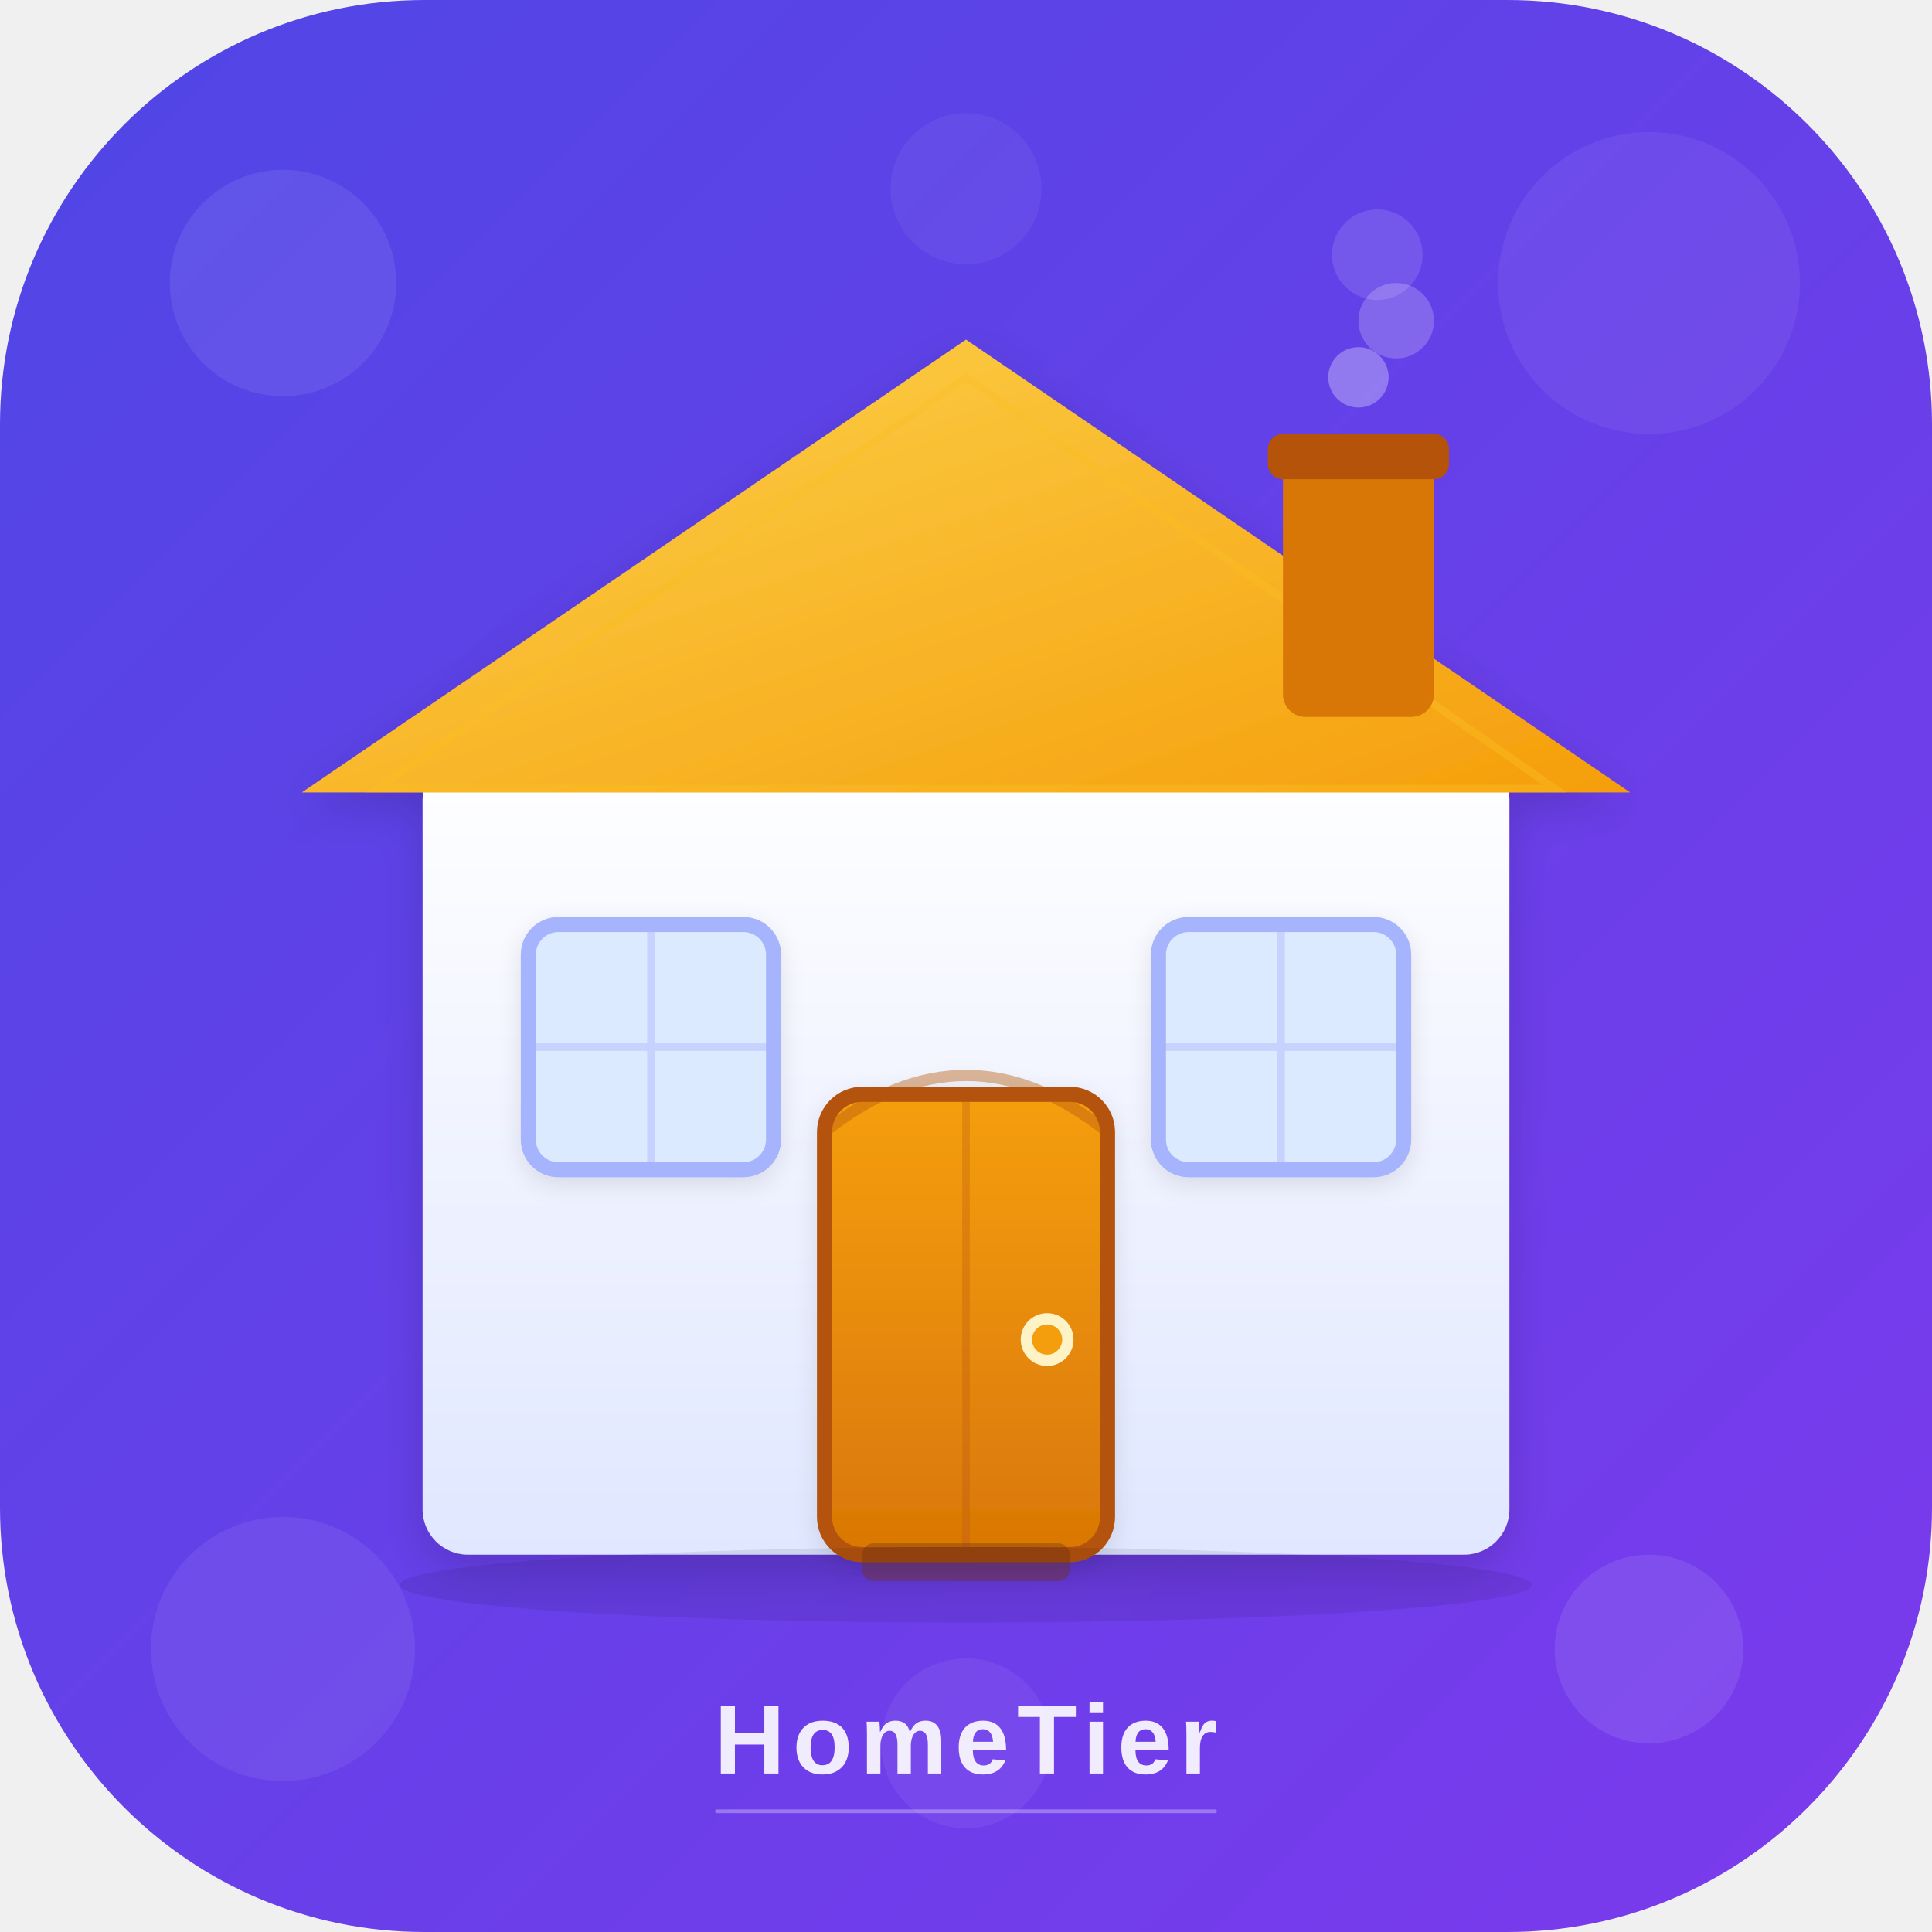
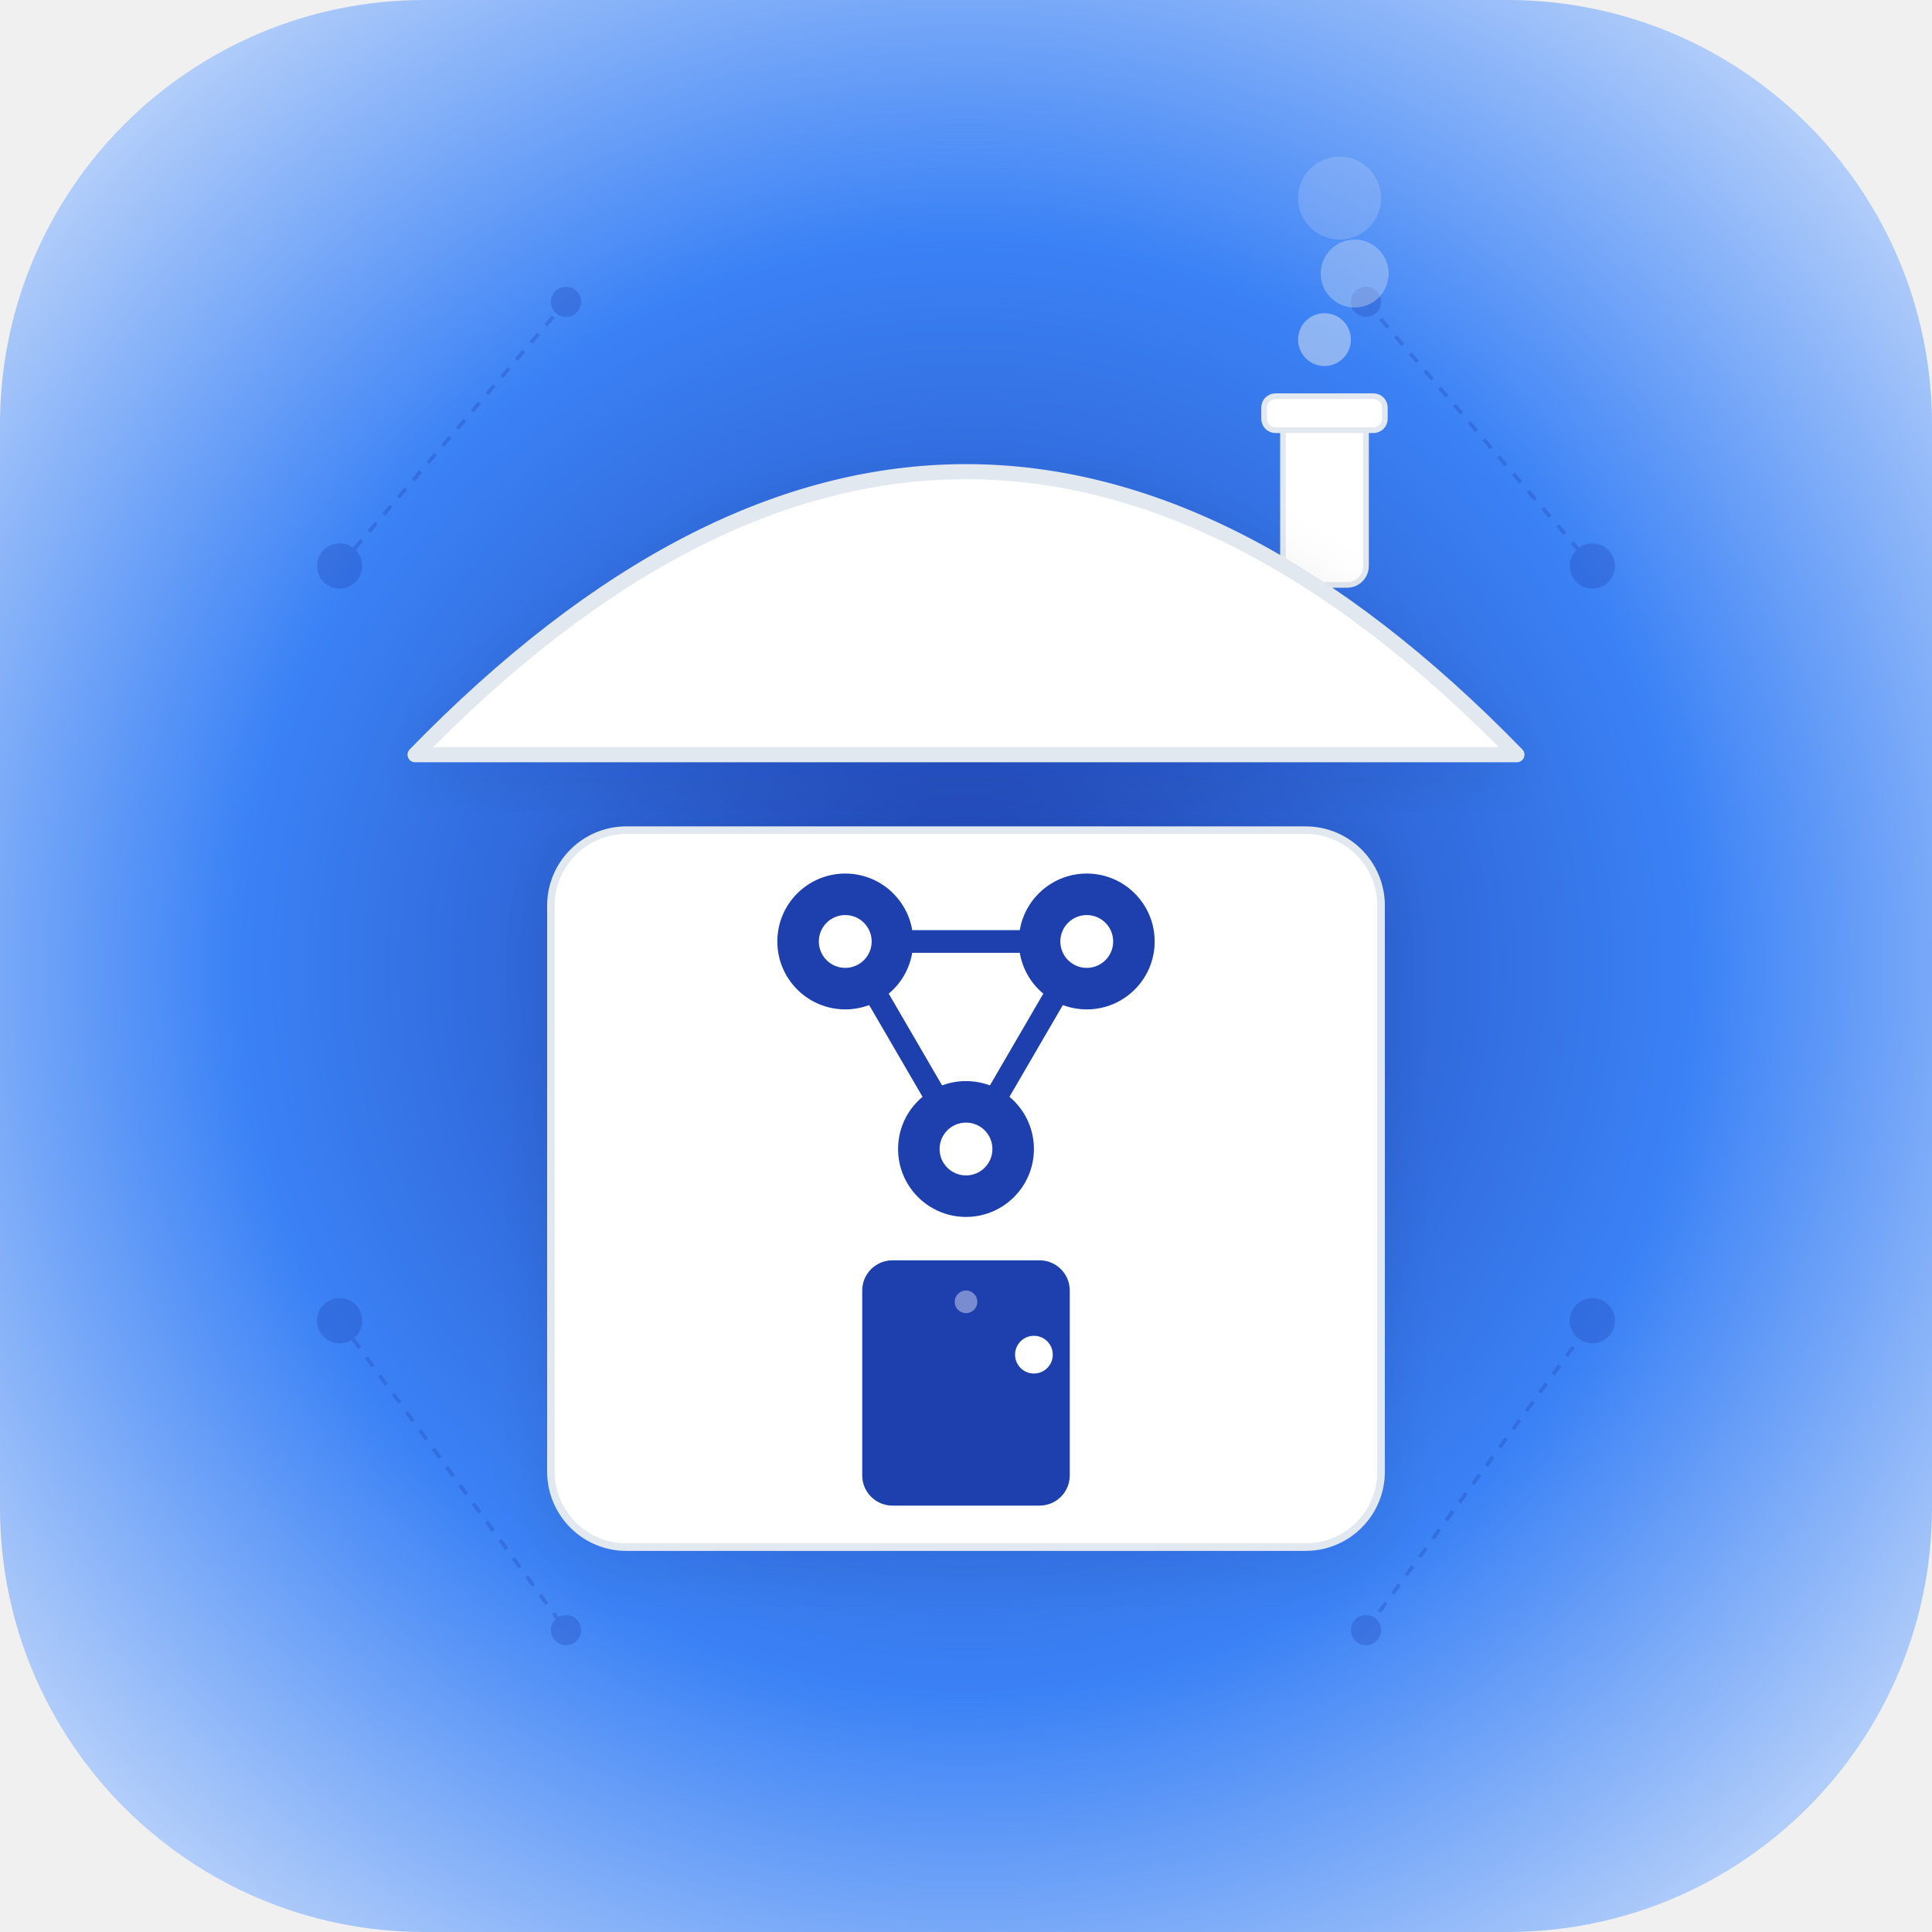
<svg xmlns="http://www.w3.org/2000/svg" viewBox="0 0 1024 1024" width="1024" height="1024">
  <defs>
-     <linearGradient id="bgGrad" x1="0%" y1="0%" x2="100%" y2="100%">
-       <stop offset="0%" style="stop-color:#4F46E5;stop-opacity:1" />
-       <stop offset="100%" style="stop-color:#7C3AED;stop-opacity:1" />
-     </linearGradient>
-     <linearGradient id="houseGrad" x1="0%" y1="0%" x2="0%" y2="100%">
-       <stop offset="0%" style="stop-color:#FFFFFF;stop-opacity:1" />
-       <stop offset="100%" style="stop-color:#E0E7FF;stop-opacity:1" />
-     </linearGradient>
-     <linearGradient id="roofGrad" x1="0%" y1="0%" x2="100%" y2="100%">
-       <stop offset="0%" style="stop-color:#FCD34D;stop-opacity:1" />
-       <stop offset="100%" style="stop-color:#F59E0B;stop-opacity:1" />
-     </linearGradient>
-     <linearGradient id="doorGrad" x1="0%" y1="0%" x2="0%" y2="100%">
-       <stop offset="0%" style="stop-color:#F59E0B;stop-opacity:1" />
-       <stop offset="100%" style="stop-color:#D97706;stop-opacity:1" />
-     </linearGradient>
+     <radialGradient id="bgGrad" cx="50%" cy="50%" r="75%">
+       <stop offset="0%" stop-color="#1E40AF" />
+       <stop offset="50%" stop-color="#3B82F6" />
+       <stop offset="100%" stop-color="#F8FAFC" />
+     </radialGradient>
    <filter id="shadow" x="-10%" y="-10%" width="130%" height="130%">
-       <feDropShadow dx="0" dy="8" stdDeviation="12" flood-color="#000000" flood-opacity="0.15" />
-     </filter>
-     <filter id="innerShadow" x="-20%" y="-20%" width="140%" height="140%">
-       <feDropShadow dx="0" dy="4" stdDeviation="6" flood-color="#000000" flood-opacity="0.10" />
+       <feDropShadow dx="0" dy="8" stdDeviation="16" flood-color="#1E293B" flood-opacity="0.08" />
    </filter>
  </defs>
  <rect x="0" y="0" width="1024" height="1024" rx="225" ry="225" fill="url(#bgGrad)" />
-   <circle cx="150" cy="150" r="60" fill="#FFFFFF" opacity="0.08" />
-   <circle cx="874" cy="150" r="80" fill="#FFFFFF" opacity="0.06" />
-   <circle cx="150" cy="874" r="70" fill="#FFFFFF" opacity="0.07" />
-   <circle cx="874" cy="874" r="50" fill="#FFFFFF" opacity="0.09" />
-   <circle cx="512" cy="100" r="40" fill="#FFFFFF" opacity="0.05" />
-   <circle cx="512" cy="924" r="45" fill="#FFFFFF" opacity="0.06" />
+   <g opacity="0.3">
+     <circle cx="180" cy="300" r="12" fill="#1E40AF" />
+     <circle cx="844" cy="300" r="12" fill="#1E40AF" />
+     <circle cx="180" cy="700" r="12" fill="#1E40AF" />
+     <circle cx="844" cy="700" r="12" fill="#1E40AF" />
+     <circle cx="300" cy="160" r="8" fill="#1E40AF" />
+     <circle cx="724" cy="160" r="8" fill="#1E40AF" />
+     <circle cx="300" cy="864" r="8" fill="#1E40AF" />
+     <circle cx="724" cy="864" r="8" fill="#1E40AF" />
+     <line x1="180" y1="300" x2="300" y2="160" stroke="#1E40AF" stroke-width="2" stroke-dasharray="6,6" />
+     <line x1="724" y1="160" x2="844" y2="300" stroke="#1E40AF" stroke-width="2" stroke-dasharray="6,6" />
+     <line x1="180" y1="700" x2="300" y2="864" stroke="#1E40AF" stroke-width="2" stroke-dasharray="6,6" />
+     <line x1="724" y1="864" x2="844" y2="700" stroke="#1E40AF" stroke-width="2" stroke-dasharray="6,6" />
+   </g>
+   <g>
+     <rect x="680" y="220" width="44" height="90" rx="10" fill="#FFFFFF" stroke="#E2E8F0" stroke-width="3" />
+     <rect x="670" y="210" width="64" height="18" rx="6" fill="#FFFFFF" stroke="#E2E8F0" stroke-width="3" />
+     <circle cx="702" cy="180" r="14" fill="#E2E8F0" opacity="0.5" />
+     <circle cx="718" cy="145" r="18" fill="#E2E8F0" opacity="0.35" />
+     <circle cx="710" cy="105" r="22" fill="#E2E8F0" opacity="0.2" />
+   </g>
  <g filter="url(#shadow)">
-     <rect x="224" y="400" width="576" height="424" rx="24" ry="24" fill="url(#houseGrad)" />
-     <polygon points="512,180 160,420 864,420" fill="url(#roofGrad)" />
-     <polygon points="512,200 200,418 824,418" fill="none" stroke="#FBBF24" stroke-width="4" opacity="0.4" />
+     <path d="M 220,400 Q 512,100 804,400 Z" fill="#FFFFFF" stroke="#E2E8F0" stroke-width="8" stroke-linejoin="round" />
  </g>
-   <rect x="680" y="240" width="80" height="140" rx="12" ry="12" fill="#D97706" />
-   <rect x="672" y="230" width="96" height="24" rx="8" ry="8" fill="#B45309" />
-   <circle cx="720" cy="200" r="16" fill="#FFFFFF" opacity="0.3" />
-   <circle cx="740" cy="170" r="20" fill="#FFFFFF" opacity="0.2" />
-   <circle cx="730" cy="135" r="24" fill="#FFFFFF" opacity="0.12" />
-   <g filter="url(#innerShadow)">
-     <rect x="280" y="490" width="130" height="130" rx="16" ry="16" fill="#DBEAFE" />
-     <rect x="280" y="490" width="130" height="130" rx="16" ry="16" fill="none" stroke="#C7D2FE" stroke-width="4" />
-     <line x1="345" y1="490" x2="345" y2="620" stroke="#C7D2FE" stroke-width="4" />
-     <line x1="280" y1="555" x2="410" y2="555" stroke="#C7D2FE" stroke-width="4" />
-     <rect x="280" y="490" width="130" height="130" rx="16" ry="16" fill="none" stroke="#A5B4FC" stroke-width="8" />
+   <g filter="url(#shadow)">
+     <rect x="292" y="440" width="440" height="380" rx="40" fill="#FFFFFF" stroke="#E2E8F0" stroke-width="4" />
  </g>
-   <g filter="url(#innerShadow)">
-     <rect x="614" y="490" width="130" height="130" rx="16" ry="16" fill="#DBEAFE" />
-     <rect x="614" y="490" width="130" height="130" rx="16" ry="16" fill="none" stroke="#C7D2FE" stroke-width="4" />
-     <line x1="679" y1="490" x2="679" y2="620" stroke="#C7D2FE" stroke-width="4" />
-     <line x1="614" y1="555" x2="744" y2="555" stroke="#C7D2FE" stroke-width="4" />
-     <rect x="614" y="490" width="130" height="130" rx="16" ry="16" fill="none" stroke="#A5B4FC" stroke-width="8" />
+   <g>
+     <line x1="448" y1="499" x2="576" y2="499" stroke="#1E40AF" stroke-width="12" stroke-linecap="round" />
+     <line x1="448" y1="499" x2="512" y2="609" stroke="#1E40AF" stroke-width="12" stroke-linecap="round" />
+     <line x1="576" y1="499" x2="512" y2="609" stroke="#1E40AF" stroke-width="12" stroke-linecap="round" />
+     <circle cx="448" cy="499" r="36" fill="#1E40AF" />
+     <circle cx="576" cy="499" r="36" fill="#1E40AF" />
+     <circle cx="512" cy="609" r="36" fill="#1E40AF" />
+     <circle cx="448" cy="499" r="14" fill="#FFFFFF" />
+     <circle cx="576" cy="499" r="14" fill="#FFFFFF" />
+     <circle cx="512" cy="609" r="14" fill="#FFFFFF" />
  </g>
-   <g filter="url(#innerShadow)">
-     <rect x="437" y="580" width="150" height="244" rx="20" ry="20" fill="url(#doorGrad)" />
-     <rect x="437" y="580" width="150" height="244" rx="20" ry="20" fill="none" stroke="#B45309" stroke-width="8" />
-     <circle cx="555" cy="710" r="14" fill="#FEF3C7" />
-     <circle cx="555" cy="710" r="8" fill="#F59E0B" />
-     <line x1="512" y1="580" x2="512" y2="824" stroke="#B45309" stroke-width="4" opacity="0.3" />
-     <path d="M437,600 Q512,540 587,600" fill="none" stroke="#B45309" stroke-width="6" opacity="0.4" />
+   <g>
+     <rect x="457" y="668" width="110" height="130" rx="16" fill="#1E40AF" />
+     <circle cx="548" cy="718" r="10" fill="#FFFFFF" />
+     <circle cx="512" cy="690" r="6" fill="#FFFFFF" opacity="0.4" />
  </g>
-   <rect x="457" y="818" width="110" height="20" rx="6" ry="6" fill="#78350F" opacity="0.4" />
-   <ellipse cx="512" cy="840" rx="300" ry="20" fill="#000000" opacity="0.08" />
-   <text x="512" y="940" font-family="'Helvetica Neue', Arial, sans-serif" font-size="52" font-weight="700" fill="#FFFFFF" text-anchor="middle" letter-spacing="4" opacity="0.9">HomeTier</text>
-   <line x1="380" y1="960" x2="644" y2="960" stroke="#FFFFFF" stroke-width="2" opacity="0.3" stroke-linecap="round" />
</svg>
